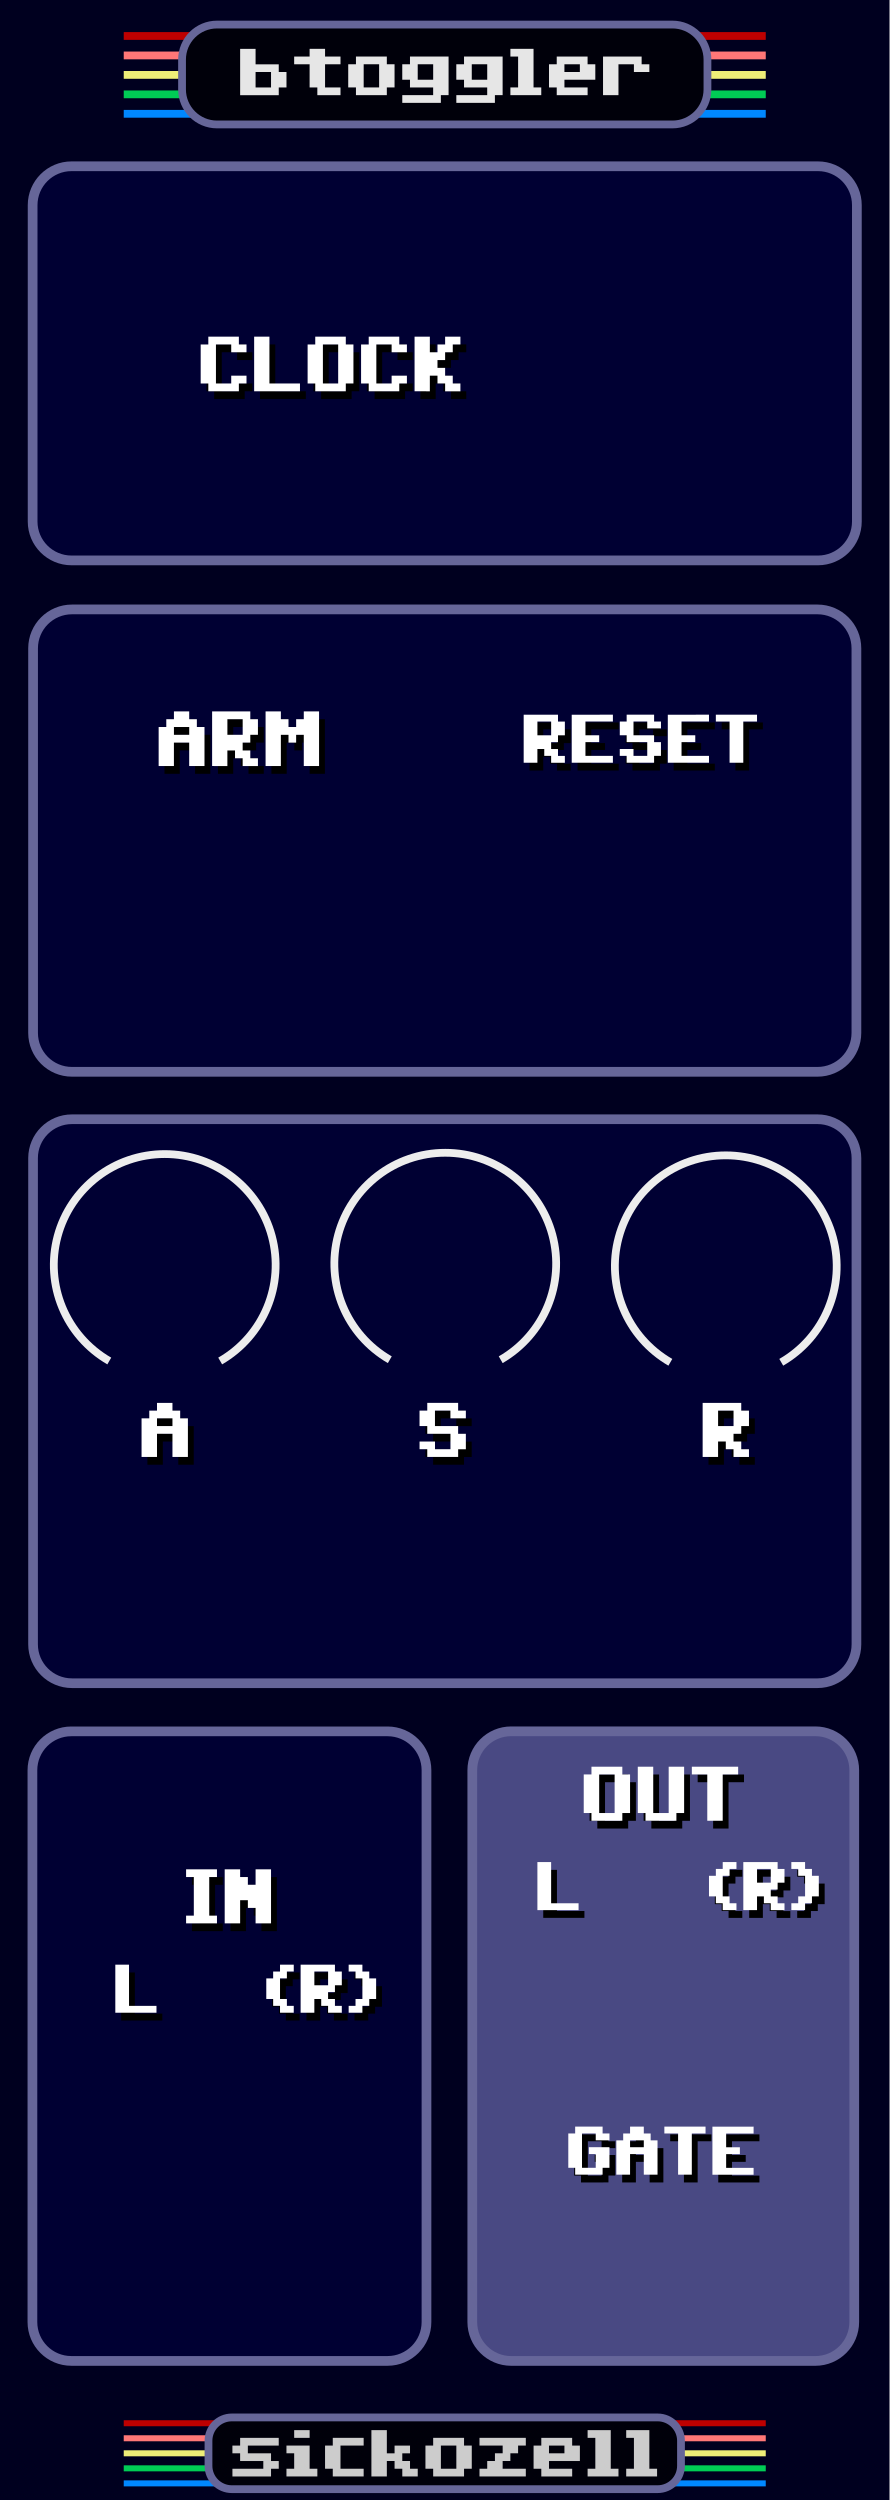
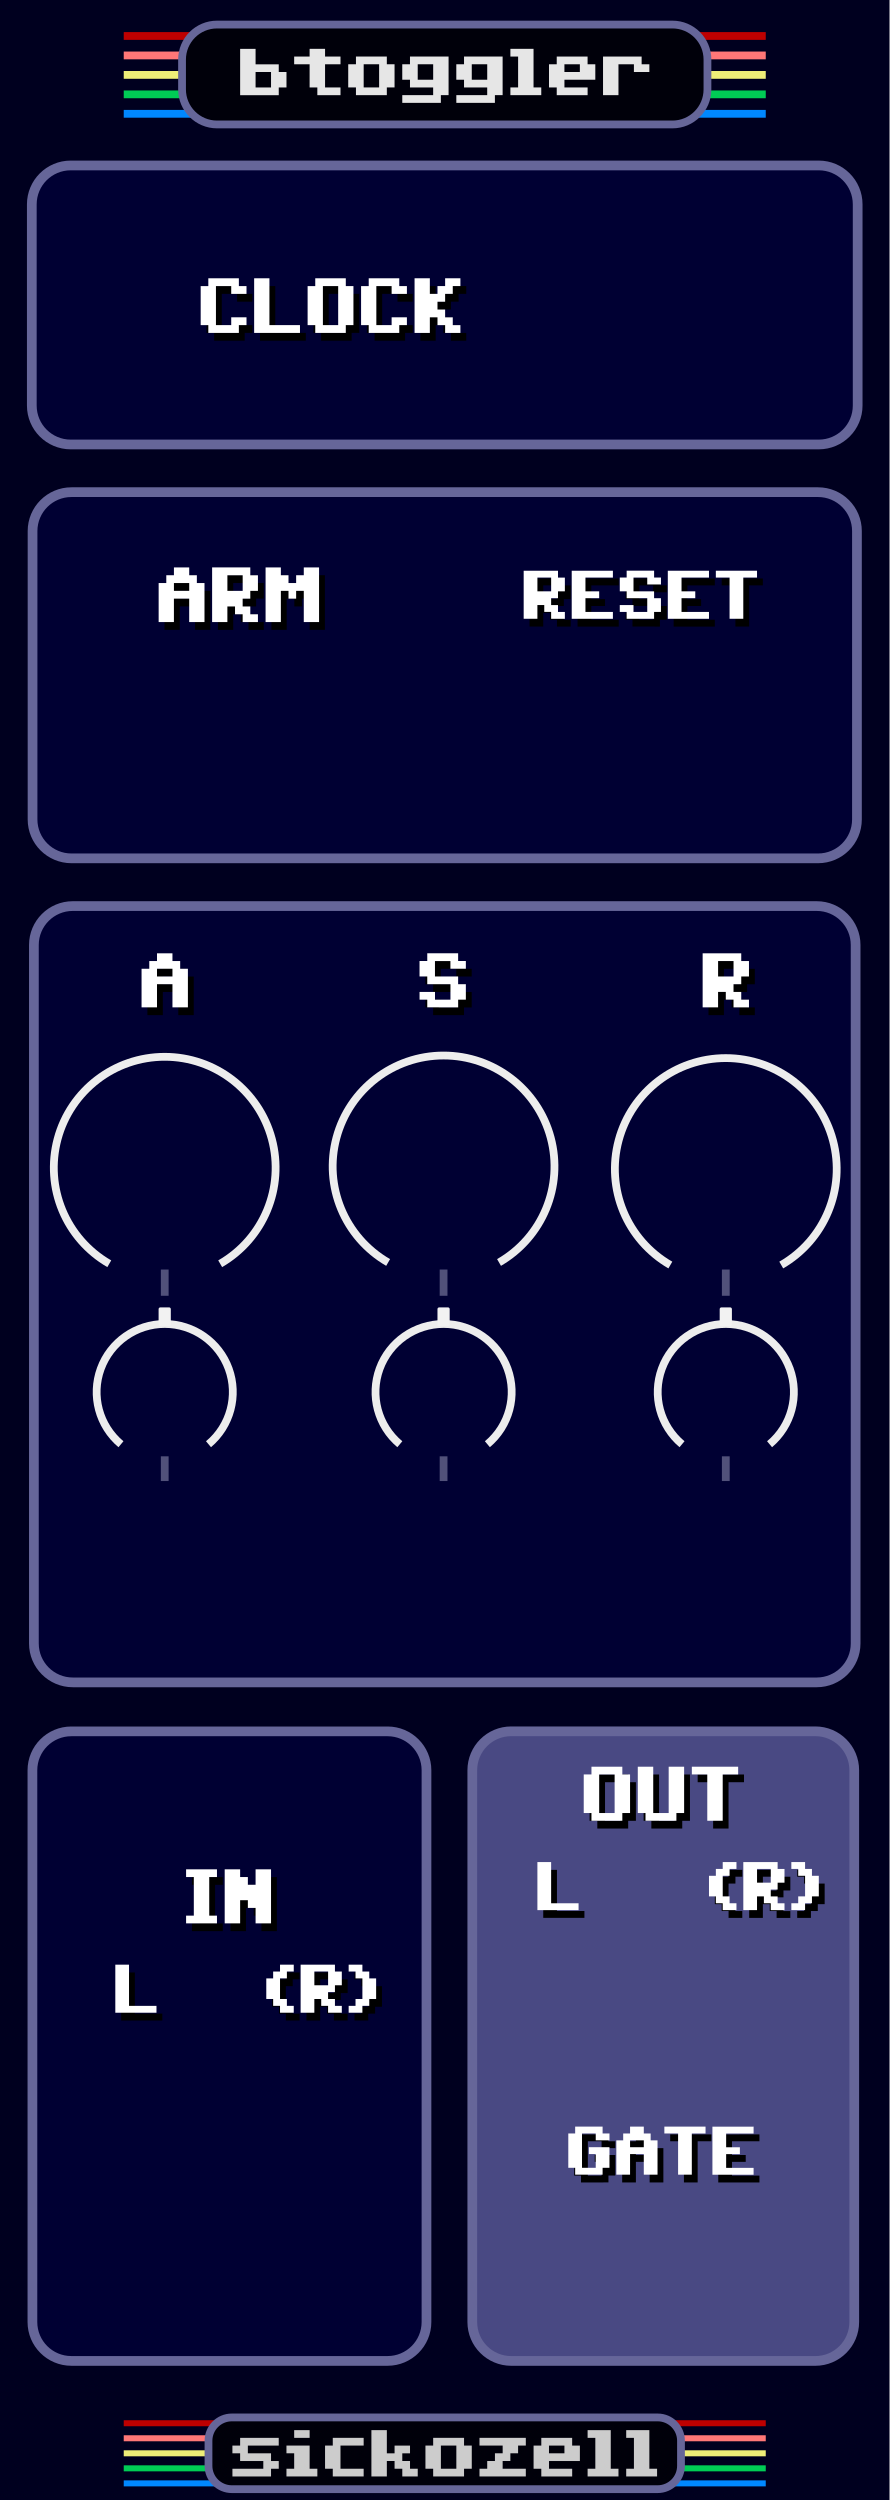
<svg xmlns="http://www.w3.org/2000/svg" width="45.72mm" height="128.5mm" viewBox="0 0 45.72 128.5" version="1.1" id="svg5">
  <defs id="defs2">
    <rect x="22.799" y="440.559" width="6.035" height="22.129" id="rect289" />
  </defs>
  <g id="layer3">
    <rect style="display:inline;fill:#00001f;stroke-width:0.281;image-rendering:auto;fill-opacity:1" id="sfondo" width="45.72" height="128.5" x="0" y="6.6613381e-16" ry="0" />
  </g>
  <g id="layer7" transform="matrix(0.55,0,0,1,4.699,0.5916668)" style="display:inline;fill:#000000">
    <rect style="display:inline;fill:#0088ff;fill-opacity:1;stroke-width:0.403" id="rect1316" width="60" height="0.4" x="3.02" y="5.058" />
    <rect style="display:inline;fill:#00cc55;fill-opacity:1;stroke-width:0.403" id="rect1313" width="60" height="0.4" x="3.02" y="4.058" />
    <rect style="display:inline;fill:#eeee77;fill-opacity:1;stroke-width:0.403" id="rect1310" width="60" height="0.4" x="3.02" y="3.058" />
    <rect style="display:inline;fill:#ff7777;fill-opacity:1;stroke-width:0.403" id="rect989" width="60" height="0.4" x="3.02" y="2.058" />
    <rect style="display:inline;fill:#bd0000;fill-opacity:1;stroke-width:0.403" id="rect1308" width="60" height="0.4" x="2.72" y="0.658" transform="translate(0.2995556,0.400001)" />
  </g>
  <g id="g7864" transform="matrix(0.55,0,0,0.7727858,4.699,123.5821)" style="display:inline;fill:#000000">
    <rect style="display:inline;fill:#0088ff;fill-opacity:1;stroke-width:0.403" id="rect7854" width="60" height="0.4" x="3.02" y="5.058" />
    <rect style="display:inline;fill:#00cc55;fill-opacity:1;stroke-width:0.403" id="rect7856" width="60" height="0.4" x="3.02" y="4.058" />
    <rect style="display:inline;fill:#eeee77;fill-opacity:1;stroke-width:0.403" id="rect7858" width="60" height="0.4" x="3.02" y="3.058" />
    <rect style="display:inline;fill:#ff7777;fill-opacity:1;stroke-width:0.403" id="rect7860" width="60" height="0.4" x="3.02" y="2.058" />
    <rect style="display:inline;fill:#bd0000;fill-opacity:1;stroke-width:0.403" id="rect7862" width="60" height="0.4" x="2.72" y="0.658" transform="translate(0.2995556,0.400001)" />
  </g>
  <g id="layer4" style="fill:#f9f9f9">
    <rect style="display:inline;fill:#494983;stroke:#666699;stroke-width:0.5;stroke-opacity:1;stroke-dasharray:none;fill-opacity:1" id="rect2634" width="19.632" height="32.363" x="24.276" y="88.989" ry="2" />
    <rect style="display:inline;fill:#000033;stroke:#666699;stroke-width:0.5;stroke-dasharray:none;fill-opacity:1;stroke-opacity:1" id="rect2037" width="20.255" height="32.359" x="1.666" y="88.992" ry="2" />
-     <rect style="display:inline;fill:#000033;stroke:#666699;stroke-width:0.497;stroke-dasharray:none;fill-opacity:1;stroke-opacity:1" id="rect12722" width="42.322" height="28.988" x="1.699" y="57.529" ry="2" />
-     <rect style="display:inline;fill:#000033;stroke:#666699;stroke-width:0.5;stroke-dasharray:none;fill-opacity:1;stroke-opacity:1" id="rect33317" width="42.319" height="23.767" x="1.7" y="31.324" ry="2" />
-     <path style="display:inline;fill:none;stroke:#ededed;stroke-width:0.4;stroke-dasharray:none;stroke-dashoffset:0;stroke-opacity:1" id="path896" d="m 34.456,70.022 a 5.7,5.7 0 0 1 -2.656,-6.412 5.7,5.7 0 0 1 5.506,-4.225 5.7,5.7 0 0 1 5.506,4.225 5.7,5.7 0 0 1 -2.656,6.412" />
-     <path style="display:inline;fill:none;stroke:#ededed;stroke-width:0.4;stroke-dasharray:none;stroke-dashoffset:0;stroke-opacity:1" id="path10363" d="m 20.036,69.89 a 5.7,5.7 0 0 1 -2.656,-6.412 5.7,5.7 0 0 1 5.506,-4.225 5.7,5.7 0 0 1 5.506,4.225 5.7,5.7 0 0 1 -2.656,6.412" />
-     <path style="display:inline;fill:none;stroke:#ededed;stroke-width:0.4;stroke-dasharray:none;stroke-dashoffset:0;stroke-opacity:1" id="path10365" d="m 5.617,69.956 a 5.7,5.7 0 0 1 -2.656,-6.412 5.7,5.7 0 0 1 5.506,-4.225 5.7,5.7 0 0 1 5.506,4.225 5.7,5.7 0 0 1 -2.656,6.412" />
-     <rect style="display:inline;fill:#000033;stroke:#666699;stroke-width:0.5;stroke-dasharray:none;fill-opacity:1;stroke-opacity:1" id="rect11308" width="42.366" height="20.259" x="1.677" y="8.546" ry="2" />
+     <rect style="display:inline;fill:#000033;fill-opacity:1;stroke:#666699;stroke-width:0.5;stroke-dasharray:none;stroke-opacity:1" id="rect12722" width="42.237" height="39.902" x="1.742" y="46.572" ry="2" />
+     <rect style="display:inline;fill:#000033;fill-opacity:1;stroke:#666699;stroke-width:0.5;stroke-dasharray:none;stroke-opacity:1" id="rect33317" width="42.374" height="18.822" x="1.673" y="25.297" ry="2" />
+     <path style="display:inline;fill:none;stroke:#ededed;stroke-width:0.4;stroke-dasharray:none;stroke-dashoffset:0;stroke-opacity:1" id="path896" d="m 34.456,65.023 a 5.7,5.7 0 0 1 -2.656,-6.412 5.7,5.7 0 0 1 5.506,-4.225 5.7,5.7 0 0 1 5.506,4.225 5.7,5.7 0 0 1 -2.656,6.412" />
+     <path style="display:inline;fill:none;stroke:#ededed;stroke-width:0.4;stroke-dasharray:none;stroke-dashoffset:0;stroke-opacity:1" id="path10363" d="m 19.95,64.891 a 5.7,5.7 0 0 1 -2.656,-6.412 5.7,5.7 0 0 1 5.506,-4.225 5.7,5.7 0 0 1 5.506,4.225 5.7,5.7 0 0 1 -2.656,6.412" />
+     <path style="display:inline;fill:none;stroke:#ededed;stroke-width:0.4;stroke-dasharray:none;stroke-dashoffset:0;stroke-opacity:1" id="path10365" d="M 5.617,64.957 A 5.7,5.7 0 0 1 2.961,58.545 5.7,5.7 0 0 1 8.467,54.32 5.7,5.7 0 0 1 13.972,58.545 5.7,5.7 0 0 1 11.317,64.957" />
+     <rect style="display:inline;fill:#000033;fill-opacity:1;stroke:#666699;stroke-width:0.5;stroke-dasharray:none;stroke-opacity:1" id="rect11308" width="42.449" height="14.342" x="1.635" y="8.504" ry="2" />
+     <path style="display:inline;fill:none;stroke:#ededed;stroke-width:0.4;stroke-dasharray:none;stroke-dashoffset:0;stroke-opacity:1" id="path11624" d="m 6.217,74.233 a 3.5,3.5 0 0 1 -1.039,-3.878 3.5,3.5 0 0 1 3.289,-2.303 3.5,3.5 0 0 1 3.289,2.303 3.5,3.5 0 0 1 -1.039,3.878" />
+     <rect style="display:inline;fill:#f2f2f2;stroke:none;stroke-width:0.375;stroke-dasharray:none" id="rect11626" width="0.628" height="0.958" x="8.152" y="67.2" ry="0.087" />
+     <path style="display:inline;fill:none;stroke:#ededed;stroke-width:0.4;stroke-dasharray:none;stroke-dashoffset:0;stroke-opacity:1" id="path10127" d="m 20.551,74.233 a 3.5,3.5 0 0 1 -1.039,-3.878 3.5,3.5 0 0 1 3.289,-2.303 3.5,3.5 0 0 1 3.289,2.303 3.5,3.5 0 0 1 -1.039,3.878" />
+     <rect style="display:inline;fill:#f2f2f2;stroke:none;stroke-width:0.375;stroke-dasharray:none" id="rect10129" width="0.628" height="0.958" x="22.486" y="67.2" ry="0.087" />
+     <path style="display:inline;fill:none;stroke:#ededed;stroke-width:0.4;stroke-dasharray:none;stroke-dashoffset:0;stroke-opacity:1" id="path10131" d="m 35.056,74.233 a 3.5,3.5 0 0 1 -1.039,-3.878 3.5,3.5 0 0 1 3.289,-2.303 3.5,3.5 0 0 1 3.289,2.303 3.5,3.5 0 0 1 -1.039,3.878" />
+     <rect style="display:inline;fill:#f2f2f2;stroke:none;stroke-width:0.375;stroke-dasharray:none" id="rect10133" width="0.628" height="0.958" x="36.992" y="67.2" ry="0.087" />
+     <path style="display:inline;fill:#000000;stroke:#a3a3c2;stroke-width:0.4;stroke-opacity:0.5" d="m 8.467,65.254 0,1.349" id="path29187" />
+     <path style="display:inline;fill:#000000;stroke:#a3a3c2;stroke-width:0.4;stroke-opacity:0.5" d="m 8.467,74.855 0,1.27" id="path13399" />
+     <path style="display:inline;fill:#000000;stroke:#a3a3c2;stroke-width:0.4;stroke-opacity:0.5" d="m 22.8,65.254 v 1.349" id="path15128" />
+     <path style="display:inline;fill:#000000;stroke:#a3a3c2;stroke-width:0.4;stroke-opacity:0.5" d="m 37.306,65.254 v 1.349" id="path15132" />
+     <path style="display:inline;fill:#000000;stroke:#a3a3c2;stroke-width:0.4;stroke-opacity:0.5" d="m 22.8,74.855 v 1.27" id="path15691" />
+     <path style="display:inline;fill:#000000;stroke:#a3a3c2;stroke-width:0.4;stroke-opacity:0.5" d="m 37.306,74.855 v 1.27" id="path15693" />
  </g>
  <g id="layer5" style="display:none">
    <text xml:space="preserve" style="font-style:normal;font-variant:normal;font-weight:normal;font-stretch:normal;font-size:2.822px;font-family:'C64 User';-inkscape-font-specification:'C64 User';text-align:center;text-anchor:middle;display:inline;fill:#000000;stroke:none;stroke-width:0.265;stroke-dasharray:0.265, 0.265;stroke-dashoffset:0;stroke-opacity:1" x="34.149" y="111.778" id="text2531">
      <tspan id="tspan2529" style="font-size:2.822px;text-align:center;text-anchor:middle;fill:#000000;stroke:none;stroke-width:0.265" x="34.149" y="111.778">GATE</tspan>
    </text>
    <text xml:space="preserve" style="font-style:normal;font-variant:normal;font-weight:normal;font-stretch:normal;font-size:2.822px;font-family:'C64 User';-inkscape-font-specification:'C64 User';text-align:center;text-anchor:middle;fill:#000000;stroke:none;stroke-width:0.265;stroke-dasharray:0.265, 0.265;stroke-dashoffset:0;stroke-opacity:1" x="39.441" y="98.18" id="text445">
      <tspan id="tspan443" style="font-size:2.822px;text-align:center;text-anchor:middle;fill:#000000;stroke:none;stroke-width:0.265" x="39.441" y="98.18">(R)</tspan>
    </text>
    <text xml:space="preserve" style="font-style:normal;font-variant:normal;font-weight:normal;font-stretch:normal;font-size:2.822px;font-family:'C64 User';-inkscape-font-specification:'C64 User';text-align:center;text-anchor:middle;display:inline;fill:#ffffff;stroke:none;stroke-width:0.265;stroke-dasharray:0.265, 0.265;stroke-dashoffset:0;stroke-opacity:1" x="28.857" y="98.18" id="text1320">
      <tspan id="tspan1318" style="font-size:2.822px;text-align:center;text-anchor:middle;fill:#000000;stroke:none;stroke-width:0.265" x="28.857" y="98.18">L</tspan>
    </text>
    <text xml:space="preserve" style="font-style:normal;font-variant:normal;font-weight:normal;font-stretch:normal;font-size:3.175px;font-family:'C64 User';-inkscape-font-specification:'C64 User';text-align:center;text-anchor:middle;display:inline;fill:#ffffff;stroke:none;stroke-width:0.265;stroke-dasharray:0.265, 0.265;stroke-dashoffset:0;stroke-opacity:1" x="34.171" y="93.587" id="text2513">
      <tspan id="tspan2511" style="font-size:3.175px;text-align:center;text-anchor:middle;fill:#000000;stroke:none;stroke-width:0.265" x="34.171" y="93.587">OUT</tspan>
    </text>
    <text xml:space="preserve" style="font-style:normal;font-variant:normal;font-weight:normal;font-stretch:normal;font-size:2.822px;font-family:'C64 User';-inkscape-font-specification:'C64 User';text-align:center;text-anchor:middle;fill:#ffffff;stroke:none;stroke-width:0.265;stroke-dasharray:0.265, 0.265;stroke-dashoffset:0;stroke-opacity:1" x="16.686" y="103.454" id="text11232">
      <tspan id="tspan11230" style="font-size:2.822px;text-align:center;text-anchor:middle;fill:#ffffff;stroke:none;stroke-width:0.265" x="16.686" y="103.454">(R)</tspan>
    </text>
    <text xml:space="preserve" style="font-style:normal;font-variant:normal;font-weight:normal;font-stretch:normal;font-size:2.822px;font-family:'C64 User';-inkscape-font-specification:'C64 User';text-align:center;text-anchor:middle;display:inline;fill:#ffffff;stroke:none;stroke-width:0.265;stroke-dasharray:0.265, 0.265;stroke-dashoffset:0;stroke-opacity:1" x="7.161" y="103.454" id="text11228">
      <tspan id="tspan11226" style="font-size:2.822px;text-align:center;text-anchor:middle;fill:#ffffff;stroke:none;stroke-width:0.265" x="7.161" y="103.454">L</tspan>
    </text>
    <text xml:space="preserve" style="font-style:normal;font-variant:normal;font-weight:normal;font-stretch:normal;font-size:3.175px;font-family:'C64 User';-inkscape-font-specification:'C64 User';text-align:center;text-anchor:middle;display:inline;fill:#ffffff;stroke:none;stroke-width:0.265;stroke-dasharray:0.265, 0.265;stroke-dashoffset:0;stroke-opacity:1" x="11.946" y="98.861" id="text11122">
      <tspan id="tspan11120" style="font-size:3.175px;text-align:center;text-anchor:middle;fill:#ffffff;stroke:none;stroke-width:0.265" x="11.946" y="98.861">IN</tspan>
    </text>
-     <text xml:space="preserve" style="font-style:normal;font-variant:normal;font-weight:normal;font-stretch:normal;font-size:3.175px;font-family:'C64 User';-inkscape-font-specification:'C64 User';text-align:center;text-anchor:middle;display:inline;fill:#ffffff;stroke:none;stroke-width:0.265;stroke-dasharray:0.265, 0.265;stroke-dashoffset:0;stroke-opacity:1" x="37.505" y="74.887" id="text12431">
-       <tspan id="tspan12429" style="font-size:3.175px;text-align:center;text-anchor:middle;stroke:none;stroke-width:0.265" x="37.505" y="74.887">R</tspan>
-     </text>
-     <text xml:space="preserve" style="font-style:normal;font-variant:normal;font-weight:normal;font-stretch:normal;font-size:3.175px;font-family:'C64 User';-inkscape-font-specification:'C64 User';text-align:center;text-anchor:middle;display:inline;fill:#ffffff;stroke:none;stroke-width:0.265;stroke-dasharray:0.265, 0.265;stroke-dashoffset:0;stroke-opacity:1" x="22.954" y="74.887" id="text12427">
-       <tspan id="tspan12425" style="font-size:3.175px;text-align:center;text-anchor:middle;stroke:none;stroke-width:0.265" x="22.954" y="74.887">S</tspan>
-     </text>
-     <text xml:space="preserve" style="font-style:normal;font-variant:normal;font-weight:normal;font-stretch:normal;font-size:3.175px;font-family:'C64 User';-inkscape-font-specification:'C64 User';text-align:center;text-anchor:middle;display:inline;fill:#ffffff;stroke:none;stroke-width:0.265;stroke-dasharray:0.265, 0.265;stroke-dashoffset:0;stroke-opacity:1" x="8.665" y="74.887" id="text12423">
-       <tspan id="tspan12421" style="font-size:3.175px;text-align:center;text-anchor:middle;stroke:none;stroke-width:0.265" x="8.665" y="74.887">A</tspan>
-     </text>
-     <text xml:space="preserve" style="font-style:normal;font-variant:normal;font-weight:normal;font-stretch:normal;font-size:2.822px;font-family:'C64 User';-inkscape-font-specification:'C64 User';text-align:center;text-anchor:middle;display:inline;fill:#ffffff;stroke:none;stroke-width:0.265;stroke-dasharray:0.265, 0.265;stroke-dashoffset:0;stroke-opacity:1" x="33.091" y="39.205" id="text2453">
-       <tspan id="tspan2451" style="font-size:2.822px;text-align:center;text-anchor:middle;stroke:none;stroke-width:0.265" x="33.091" y="39.205">RESET</tspan>
-     </text>
-     <text xml:space="preserve" style="font-style:normal;font-variant:normal;font-weight:normal;font-stretch:normal;font-size:3.175px;font-family:'C64 User';-inkscape-font-specification:'C64 User';text-align:center;text-anchor:middle;display:inline;fill:#ffffff;stroke:none;stroke-width:0.262;stroke-dasharray:0.262, 0.262;stroke-dashoffset:0;stroke-opacity:1" x="12.608" y="38.951" id="text778" transform="scale(0.9892565,1.01086)">
-       <tspan style="font-size:3.175px;text-align:center;text-anchor:middle;stroke:none;stroke-width:0.262" x="12.608" y="38.951" id="tspan11114">ARM</tspan>
-     </text>
-     <text xml:space="preserve" style="font-style:normal;font-variant:normal;font-weight:normal;font-stretch:normal;font-size:3.175px;font-family:'C64 User';-inkscape-font-specification:'C64 User';text-align:center;text-anchor:middle;display:inline;fill:#ffffff;stroke:none;stroke-width:0.262;stroke-dasharray:0.262, 0.262;stroke-dashoffset:0;stroke-opacity:1" x="17.373" y="19.896" id="text11118" transform="scale(0.9892565,1.01086)">
-       <tspan id="tspan11116" style="font-size:3.175px;text-align:center;text-anchor:middle;stroke:none;stroke-width:0.262" x="17.373" y="19.896">CLOCK</tspan>
+     <text xml:space="preserve" style="font-style:normal;font-variant:normal;font-weight:normal;font-stretch:normal;font-size:3.175px;font-family:'C64 User';-inkscape-font-specification:'C64 User';text-align:center;text-anchor:middle;display:inline;fill:#ffffff;stroke:none;stroke-width:0.265;stroke-dasharray:0.265, 0.265;stroke-dashoffset:0;stroke-opacity:1" x="37.505" y="51.778" id="text12431">
+       <tspan id="tspan12429" style="font-size:3.175px;text-align:center;text-anchor:middle;stroke:none;stroke-width:0.265" x="37.505" y="51.778">R</tspan>
+     </text>
+     <text xml:space="preserve" style="font-style:normal;font-variant:normal;font-weight:normal;font-stretch:normal;font-size:3.175px;font-family:'C64 User';-inkscape-font-specification:'C64 User';text-align:center;text-anchor:middle;display:inline;fill:#ffffff;stroke:none;stroke-width:0.265;stroke-dasharray:0.265, 0.265;stroke-dashoffset:0;stroke-opacity:1" x="22.954" y="51.778" id="text12427">
+       <tspan id="tspan12425" style="font-size:3.175px;text-align:center;text-anchor:middle;stroke:none;stroke-width:0.265" x="22.954" y="51.778">S</tspan>
+     </text>
+     <text xml:space="preserve" style="font-style:normal;font-variant:normal;font-weight:normal;font-stretch:normal;font-size:3.175px;font-family:'C64 User';-inkscape-font-specification:'C64 User';text-align:center;text-anchor:middle;display:inline;fill:#ffffff;stroke:none;stroke-width:0.265;stroke-dasharray:0.265, 0.265;stroke-dashoffset:0;stroke-opacity:1" x="8.665" y="51.778" id="text12423">
+       <tspan id="tspan12421" style="font-size:3.175px;text-align:center;text-anchor:middle;stroke:none;stroke-width:0.265" x="8.665" y="51.778">A</tspan>
+     </text>
+     <text xml:space="preserve" style="font-style:normal;font-variant:normal;font-weight:normal;font-stretch:normal;font-size:2.822px;font-family:'C64 User';-inkscape-font-specification:'C64 User';text-align:center;text-anchor:middle;display:inline;fill:#ffffff;stroke:none;stroke-width:0.265;stroke-dasharray:0.265, 0.265;stroke-dashoffset:0;stroke-opacity:1" x="33.091" y="31.805" id="text2453">
+       <tspan id="tspan2451" style="font-size:2.822px;text-align:center;text-anchor:middle;stroke:none;stroke-width:0.265" x="33.091" y="31.805">RESET</tspan>
+     </text>
+     <text xml:space="preserve" style="font-style:normal;font-variant:normal;font-weight:normal;font-stretch:normal;font-size:3.175px;font-family:'C64 User';-inkscape-font-specification:'C64 User';text-align:center;text-anchor:middle;display:inline;fill:#ffffff;stroke:none;stroke-width:0.262;stroke-dasharray:0.262, 0.262;stroke-dashoffset:0;stroke-opacity:1" x="12.608" y="31.631" id="text778" transform="scale(0.9892565,1.01086)">
+       <tspan style="font-size:3.175px;text-align:center;text-anchor:middle;stroke:none;stroke-width:0.262" x="12.608" y="31.631" id="tspan11114">ARM</tspan>
+     </text>
+     <text xml:space="preserve" style="font-style:normal;font-variant:normal;font-weight:normal;font-stretch:normal;font-size:3.175px;font-family:'C64 User';-inkscape-font-specification:'C64 User';text-align:center;text-anchor:middle;display:inline;fill:#ffffff;stroke:none;stroke-width:0.262;stroke-dasharray:0.262, 0.262;stroke-dashoffset:0;stroke-opacity:1" x="17.373" y="16.928" id="text11118" transform="scale(0.9892565,1.01086)">
+       <tspan id="tspan11116" style="font-size:3.175px;text-align:center;text-anchor:middle;stroke:none;stroke-width:0.262" x="17.373" y="16.928">CLOCK</tspan>
    </text>
  </g>
  <g id="g14311" style="display:inline;fill:#000000" transform="translate(0.300331,0.3998222)">
    <g aria-label="GATE" id="g14227" style="font-size:2.822px;font-family:'C64 User';-inkscape-font-specification:'C64 User';text-align:center;text-anchor:middle;display:inline;fill:#000000;stroke-width:0.265;stroke-dasharray:0.265, 0.265">
      <path d="m 29.563,111.778 v -0.353 h -0.353 v -1.764 h 0.353 v -0.353 h 1.411 v 0.353 h 0.353 v 0.353 h -0.706 v -0.353 h -0.706 v 1.764 h 0.706 v -0.706 h -0.353 v -0.353 h 1.058 v 1.058 H 30.974 v 0.353 z" style="fill:#000000;stroke-width:0.265" id="path14219" />
      <path d="m 31.679,111.778 v -1.764 h 0.353 v -0.353 H 32.385 v -0.353 h 0.706 v 0.353 h 0.353 v 0.353 h 0.353 v 1.764 h -0.706 v -1.058 H 32.385 v 1.058 z M 32.385,110.367 h 0.706 v -0.353 H 32.385 Z" style="fill:#000000;stroke-width:0.265" id="path14221" />
      <path d="m 34.854,111.778 v -2.117 h -0.706 v -0.353 h 2.117 v 0.353 h -0.706 v 2.117 z" style="fill:#000000;stroke-width:0.265" id="path14223" />
      <path d="m 38.735,109.309 v 0.353 h -1.411 v 0.706 h 0.706 v 0.353 h -0.706 v 0.706 h 1.411 v 0.353 h -2.117 v -2.469 z" style="fill:#000000;stroke-width:0.265" id="path14225" />
    </g>
    <g aria-label="(R)" id="g14235" style="font-size:2.822px;font-family:'C64 User';-inkscape-font-specification:'C64 User';text-align:center;text-anchor:middle;display:inline;fill:#000000;stroke-width:0.265;stroke-dasharray:0.265, 0.265">
      <path d="M 37.148,98.18 V 97.827 H 36.795 V 97.474 h -0.353 v -1.058 h 0.353 V 96.063 h 0.353 v -0.353 h 0.706 v 0.353 h -0.353 v 0.353 h -0.353 v 1.058 h 0.353 v 0.353 h 0.353 v 0.353 z" style="fill:#000000;stroke-width:0.265" id="path14229" />
      <path d="m 38.206,98.18 v -2.469 h 1.764 v 0.353 h 0.353 v 0.706 h -0.353 v 0.353 h -0.353 v 0.353 h 0.353 v 0.353 h 0.353 v 0.353 H 39.617 V 97.827 H 39.264 V 97.474 h -0.353 v 0.706 z m 0.706,-1.411 h 0.706 V 96.063 h -0.706 z" style="fill:#000000;stroke-width:0.265" id="path14231" />
      <path d="m 40.675,98.18 v -0.353 h 0.353 V 97.474 h 0.353 V 96.416 H 41.028 V 96.063 h -0.353 v -0.353 h 0.706 v 0.353 h 0.353 v 0.353 h 0.353 V 97.474 H 41.734 v 0.353 h -0.353 v 0.353 z" style="fill:#000000;stroke-width:0.265" id="path14233" />
    </g>
    <g aria-label="L" id="g14239" style="font-size:2.822px;font-family:'C64 User';-inkscape-font-specification:'C64 User';text-align:center;text-anchor:middle;display:inline;fill:#000000;stroke-width:0.265;stroke-dasharray:0.265, 0.265">
      <path d="m 28.328,95.71 v 2.117 h 1.411 v 0.353 h -2.117 v -2.469 z" style="fill:#000000;stroke-width:0.265" id="path14237" />
    </g>
    <g aria-label="OUT" id="g14247" style="font-size:3.175px;font-family:'C64 User';-inkscape-font-specification:'C64 User';text-align:center;text-anchor:middle;display:inline;fill:#000000;stroke-width:0.265;stroke-dasharray:0.265, 0.265">
      <path d="m 30.401,93.587 v -0.397 h -0.397 v -1.984 h 0.397 v -0.397 h 1.587 v 0.397 h 0.397 v 1.984 h -0.397 v 0.397 z m 0.397,-0.397 h 0.794 v -1.984 h -0.794 z" style="fill:#000000;stroke-width:0.265" id="path14241" />
      <path d="m 33.179,93.587 v -0.397 h -0.397 v -2.381 h 0.794 v 2.381 h 0.794 v -2.381 h 0.794 v 2.381 h -0.397 v 0.397 z" style="fill:#000000;stroke-width:0.265" id="path14243" />
      <path d="m 36.354,93.587 v -2.381 h -0.794 v -0.397 h 2.381 v 0.397 h -0.794 v 2.381 z" style="fill:#000000;stroke-width:0.265" id="path14245" />
    </g>
    <g aria-label="(R)" id="g14255" style="font-size:2.822px;font-family:'C64 User';-inkscape-font-specification:'C64 User';text-align:center;text-anchor:middle;display:inline;fill:#000000;stroke-width:0.265;stroke-dasharray:0.265, 0.265">
      <path d="m 14.393,103.454 v -0.353 h -0.353 v -0.353 h -0.353 v -1.058 h 0.353 v -0.353 h 0.353 v -0.353 h 0.706 v 0.353 h -0.353 v 0.353 h -0.353 v 1.058 h 0.353 v 0.353 h 0.353 v 0.353 z" style="fill:#000000;stroke-width:0.265" id="path14249" />
      <path d="m 15.452,103.454 v -2.469 h 1.764 v 0.353 h 0.353 v 0.706 h -0.353 v 0.353 h -0.353 v 0.353 h 0.353 v 0.353 h 0.353 v 0.353 h -0.706 v -0.353 h -0.353 v -0.353 h -0.353 v 0.706 z m 0.706,-1.411 h 0.706 v -0.706 h -0.706 z" style="fill:#000000;stroke-width:0.265" id="path14251" />
      <path d="m 17.921,103.454 v -0.353 h 0.353 v -0.353 h 0.353 v -1.058 h -0.353 v -0.353 h -0.353 v -0.353 h 0.706 v 0.353 h 0.353 v 0.353 h 0.353 v 1.058 h -0.353 v 0.353 h -0.353 v 0.353 z" style="fill:#000000;stroke-width:0.265" id="path14253" />
    </g>
    <g aria-label="L" id="g14259" style="font-size:2.822px;font-family:'C64 User';-inkscape-font-specification:'C64 User';text-align:center;text-anchor:middle;display:inline;fill:#000000;stroke-width:0.265;stroke-dasharray:0.265, 0.265">
      <path d="m 6.632,100.984 v 2.117 h 1.411 v 0.353 H 5.927 v -2.469 z" style="fill:#000000;stroke-width:0.265" id="path14257" />
    </g>
    <g aria-label="IN" id="g14265" style="font-size:3.175px;font-family:'C64 User';-inkscape-font-specification:'C64 User';text-align:center;text-anchor:middle;display:inline;fill:#000000;stroke-width:0.265;stroke-dasharray:0.265, 0.265">
      <path d="m 11.152,96.083 v 0.397 h -0.397 v 1.984 h 0.397 v 0.397 H 9.565 v -0.397 h 0.397 v -1.984 h -0.397 v -0.397 z" style="fill:#000000;stroke-width:0.265" id="path14261" />
      <path d="m 11.549,98.861 v -2.778 h 0.794 v 0.397 h 0.397 v 0.397 h 0.397 v -0.794 h 0.794 v 2.778 h -0.794 v -0.794 h -0.397 v -0.397 h -0.397 v 1.191 z" style="fill:#000000;stroke-width:0.265" id="path14263" />
    </g>
-     <g aria-label="R" id="g14269" style="font-size:3.175px;font-family:'C64 User';-inkscape-font-specification:'C64 User';text-align:center;text-anchor:middle;display:inline;fill:#000000;stroke-width:0.265;stroke-dasharray:0.265, 0.265">
+     <g aria-label="R" id="g14269" style="font-size:3.175px;font-family:'C64 User';-inkscape-font-specification:'C64 User';text-align:center;text-anchor:middle;display:inline;fill:#000000;stroke-width:0.265;stroke-dasharray:0.265, 0.265" transform="translate(0,-23.10867)">
      <path d="m 36.116,74.887 v -2.778 h 1.984 v 0.397 h 0.397 v 0.794 h -0.397 v 0.397 h -0.397 v 0.397 h 0.397 v 0.397 h 0.397 v 0.397 h -0.794 V 74.49 H 37.306 V 74.093 h -0.397 v 0.794 z m 0.794,-1.587 h 0.794 v -0.794 h -0.794 z" style="fill:#000000;stroke-width:0.265" id="path14267" />
    </g>
-     <g aria-label="S" id="g14273" style="font-size:3.175px;font-family:'C64 User';-inkscape-font-specification:'C64 User';text-align:center;text-anchor:middle;display:inline;fill:#000000;stroke-width:0.265;stroke-dasharray:0.265, 0.265">
+     <g aria-label="S" id="g14273" style="font-size:3.175px;font-family:'C64 User';-inkscape-font-specification:'C64 User';text-align:center;text-anchor:middle;display:inline;fill:#000000;stroke-width:0.265;stroke-dasharray:0.265, 0.265" transform="translate(0,-23.10867)">
      <path d="M 21.961,74.887 V 74.49 H 21.565 V 74.093 h 0.794 v 0.397 h 0.794 v -0.794 H 21.961 V 73.299 h -0.397 v -0.794 h 0.397 v -0.397 h 1.587 v 0.397 h 0.397 v 0.397 h -0.794 V 72.506 h -0.794 v 0.794 h 1.191 v 0.397 h 0.397 v 0.794 H 23.549 v 0.397 z" style="fill:#000000;stroke-width:0.265" id="path14271" />
    </g>
-     <g aria-label="A" id="g14277" style="font-size:3.175px;font-family:'C64 User';-inkscape-font-specification:'C64 User';text-align:center;text-anchor:middle;display:inline;fill:#000000;stroke-width:0.265;stroke-dasharray:0.265, 0.265">
+     <g aria-label="A" id="g14277" style="font-size:3.175px;font-family:'C64 User';-inkscape-font-specification:'C64 User';text-align:center;text-anchor:middle;display:inline;fill:#000000;stroke-width:0.265;stroke-dasharray:0.265, 0.265" transform="translate(0,-23.10867)">
      <path d="m 7.276,74.887 v -1.984 h 0.397 V 72.506 h 0.397 v -0.397 h 0.794 v 0.397 h 0.397 v 0.397 h 0.397 v 1.984 h -0.794 V 73.696 H 8.07 v 1.191 z m 0.794,-1.587 H 8.864 V 72.902 H 8.07 Z" style="fill:#000000;stroke-width:0.265" id="path14275" />
    </g>
-     <g aria-label="RESET" id="g14289" style="font-size:2.822px;font-family:'C64 User';-inkscape-font-specification:'C64 User';text-align:center;text-anchor:middle;display:inline;fill:#000000;stroke-width:0.265;stroke-dasharray:0.265, 0.265">
+     <g aria-label="RESET" id="g14289" style="font-size:2.822px;font-family:'C64 User';-inkscape-font-specification:'C64 User';text-align:center;text-anchor:middle;display:inline;fill:#000000;stroke-width:0.265;stroke-dasharray:0.265, 0.265" transform="translate(0,-7.400016)">
      <path d="m 26.917,39.205 v -2.469 h 1.764 v 0.353 h 0.353 v 0.706 h -0.353 v 0.353 h -0.353 v 0.353 h 0.353 v 0.353 h 0.353 v 0.353 H 28.328 V 38.852 h -0.353 v -0.353 h -0.353 v 0.706 z m 0.706,-1.411 h 0.706 v -0.706 h -0.706 z" style="fill:#000000;stroke-width:0.265" id="path14279" />
      <path d="m 31.503,36.735 v 0.353 h -1.411 v 0.706 h 0.706 v 0.353 h -0.706 v 0.706 h 1.411 v 0.353 h -2.117 v -2.469 z" style="fill:#000000;stroke-width:0.265" id="path14281" />
      <path d="M 32.209,39.205 V 38.852 h -0.353 v -0.353 h 0.706 v 0.353 h 0.706 v -0.706 h -1.058 v -0.353 h -0.353 v -0.706 h 0.353 v -0.353 h 1.411 v 0.353 h 0.353 V 37.441 h -0.706 v -0.353 h -0.706 v 0.706 h 1.058 v 0.353 h 0.353 v 0.706 h -0.353 v 0.353 z" style="fill:#000000;stroke-width:0.265" id="path14283" />
      <path d="m 36.442,36.735 v 0.353 h -1.411 v 0.706 h 0.706 v 0.353 h -0.706 v 0.706 h 1.411 v 0.353 h -2.117 v -2.469 z" style="fill:#000000;stroke-width:0.265" id="path14285" />
      <path d="m 37.5,39.205 v -2.117 h -0.706 v -0.353 h 2.117 v 0.353 h -0.706 v 2.117 z" style="fill:#000000;stroke-width:0.265" id="path14287" />
    </g>
-     <g aria-label="ARM" transform="scale(0.9892565,1.01086)" id="g14297" style="font-size:3.175px;font-family:'C64 User';-inkscape-font-specification:'C64 User';text-align:center;text-anchor:middle;display:inline;fill:#000000;stroke-width:0.262;stroke-dasharray:0.262, 0.262">
+     <g aria-label="ARM" transform="matrix(0.9892565,0,0,1.01086,0,-7.400016)" id="g14297" style="font-size:3.175px;font-family:'C64 User';-inkscape-font-specification:'C64 User';text-align:center;text-anchor:middle;display:inline;fill:#000000;stroke-width:0.262;stroke-dasharray:0.262, 0.262">
      <path d="m 8.243,38.951 v -1.984 h 0.397 v -0.397 h 0.397 v -0.397 h 0.794 v 0.397 h 0.397 v 0.397 h 0.397 v 1.984 H 9.83 v -1.191 h -0.794 v 1.191 z m 0.794,-1.587 h 0.794 v -0.397 h -0.794 z" style="fill:#000000;stroke-width:0.262" id="path14291" />
      <path d="m 11.021,38.951 v -2.778 h 1.984 v 0.397 h 0.397 v 0.794 h -0.397 v 0.397 h -0.397 v 0.397 h 0.397 v 0.397 h 0.397 v 0.397 h -0.794 v -0.397 h -0.397 v -0.397 h -0.397 v 0.794 z m 0.794,-1.587 h 0.794 v -0.794 h -0.794 z" style="fill:#000000;stroke-width:0.262" id="path14293" />
      <path d="m 13.799,38.951 v -2.778 h 0.794 v 0.397 h 0.397 v 0.397 h 0.397 v -0.397 h 0.397 v -0.397 h 0.794 v 2.778 h -0.794 v -1.587 h -0.397 v 0.397 h -0.397 v -0.397 h -0.397 v 1.587 z" style="fill:#000000;stroke-width:0.262" id="path14295" />
    </g>
-     <g aria-label="CLOCK" transform="scale(0.9892565,1.01086)" id="g14309" style="font-size:3.175px;font-family:'C64 User';-inkscape-font-specification:'C64 User';text-align:center;text-anchor:middle;display:inline;fill:#000000;stroke-width:0.262;stroke-dasharray:0.262, 0.262">
+     <g aria-label="CLOCK" transform="matrix(0.9892565,0,0,1.01086,0,-3.000178)" id="g14309" style="font-size:3.175px;font-family:'C64 User';-inkscape-font-specification:'C64 User';text-align:center;text-anchor:middle;display:inline;fill:#000000;stroke-width:0.262;stroke-dasharray:0.262, 0.262">
      <path d="M 10.824,19.896 V 19.5 h -0.397 v -1.984 h 0.397 V 17.118 h 1.587 v 0.397 h 0.397 v 0.397 h -0.794 v -0.397 h -0.794 v 1.984 h 0.794 v -0.397 h 0.794 v 0.397 h -0.397 v 0.397 z" style="fill:#000000;stroke-width:0.262" id="path14299" />
      <path d="m 13.999,17.118 v 2.381 h 1.587 v 0.397 h -2.381 V 17.118 Z" style="fill:#000000;stroke-width:0.262" id="path14301" />
      <path d="M 16.38,19.896 V 19.5 h -0.397 v -1.984 h 0.397 V 17.118 h 1.587 v 0.397 h 0.397 v 1.984 h -0.397 v 0.397 z m 0.397,-0.397 h 0.794 v -1.984 h -0.794 z" style="fill:#000000;stroke-width:0.262" id="path14303" />
      <path d="M 19.158,19.896 V 19.5 h -0.397 v -1.984 h 0.397 V 17.118 h 1.587 v 0.397 h 0.397 v 0.397 h -0.794 v -0.397 h -0.794 v 1.984 h 0.794 v -0.397 h 0.794 v 0.397 h -0.397 v 0.397 z" style="fill:#000000;stroke-width:0.262" id="path14305" />
      <path d="M 21.54,19.896 V 17.118 h 0.794 v 0.794 h 0.397 v -0.397 h 0.397 V 17.118 h 0.794 v 0.397 h -0.397 v 0.397 h -0.397 v 0.397 h -0.397 v 0.397 h 0.397 v 0.397 h 0.397 v 0.397 h 0.397 v 0.397 h -0.794 V 19.5 h -0.397 v -0.397 h -0.397 v 0.794 z" style="fill:#000000;stroke-width:0.262" id="path14307" />
    </g>
  </g>
  <g id="g2106" style="display:inline">
    <g aria-label="GATE" id="text1981" style="font-size:2.822px;font-family:'C64 User';-inkscape-font-specification:'C64 User';text-align:center;text-anchor:middle;display:inline;stroke-width:0.265;stroke-dasharray:0.265, 0.265;fill:#ffffff">
      <path d="m 29.563,111.778 v -0.353 h -0.353 v -1.764 h 0.353 v -0.353 h 1.411 v 0.353 h 0.353 v 0.353 h -0.706 v -0.353 h -0.706 v 1.764 h 0.706 v -0.706 h -0.353 v -0.353 h 1.058 v 1.058 H 30.974 v 0.353 z" style="stroke-width:0.265;fill:#ffffff" id="path2127" />
      <path d="m 31.679,111.778 v -1.764 h 0.353 v -0.353 H 32.385 v -0.353 h 0.706 v 0.353 h 0.353 v 0.353 h 0.353 v 1.764 h -0.706 v -1.058 H 32.385 v 1.058 z M 32.385,110.367 h 0.706 v -0.353 H 32.385 Z" style="stroke-width:0.265;fill:#ffffff" id="path2129" />
      <path d="m 34.854,111.778 v -2.117 h -0.706 v -0.353 h 2.117 v 0.353 h -0.706 v 2.117 z" style="stroke-width:0.265;fill:#ffffff" id="path2131" />
      <path d="m 38.735,109.309 v 0.353 h -1.411 v 0.706 h 0.706 v 0.353 h -0.706 v 0.706 h 1.411 v 0.353 h -2.117 v -2.469 z" style="stroke-width:0.265;fill:#ffffff" id="path2133" />
    </g>
    <g aria-label="(R)" id="text1985" style="font-size:2.822px;font-family:'C64 User';-inkscape-font-specification:'C64 User';text-align:center;text-anchor:middle;display:inline;stroke-width:0.265;stroke-dasharray:0.265, 0.265;fill:#ffffff">
      <path d="M 37.148,98.18 V 97.827 H 36.795 V 97.474 h -0.353 v -1.058 h 0.353 V 96.063 h 0.353 v -0.353 h 0.706 v 0.353 h -0.353 v 0.353 h -0.353 v 1.058 h 0.353 v 0.353 h 0.353 v 0.353 z" style="stroke-width:0.265;fill:#ffffff" id="path2120" />
      <path d="m 38.206,98.18 v -2.469 h 1.764 v 0.353 h 0.353 v 0.706 h -0.353 v 0.353 h -0.353 v 0.353 h 0.353 v 0.353 h 0.353 v 0.353 H 39.617 V 97.827 H 39.264 V 97.474 h -0.353 v 0.706 z m 0.706,-1.411 h 0.706 V 96.063 h -0.706 z" style="stroke-width:0.265;fill:#ffffff" id="path2122" />
      <path d="m 40.675,98.18 v -0.353 h 0.353 V 97.474 h 0.353 V 96.416 H 41.028 V 96.063 h -0.353 v -0.353 h 0.706 v 0.353 h 0.353 v 0.353 h 0.353 V 97.474 H 41.734 v 0.353 h -0.353 v 0.353 z" style="stroke-width:0.265;fill:#ffffff" id="path2124" />
    </g>
    <g aria-label="L" id="text1989" style="font-size:2.822px;font-family:'C64 User';-inkscape-font-specification:'C64 User';text-align:center;text-anchor:middle;display:inline;fill:#ffffff;stroke-width:0.265;stroke-dasharray:0.265, 0.265">
      <path d="m 28.328,95.71 v 2.117 h 1.411 v 0.353 h -2.117 v -2.469 z" style="fill:#ffffff;stroke-width:0.265" id="path2117" />
    </g>
    <g aria-label="OUT" id="text1993" style="font-size:3.175px;font-family:'C64 User';-inkscape-font-specification:'C64 User';text-align:center;text-anchor:middle;display:inline;fill:#ffffff;stroke-width:0.265;stroke-dasharray:0.265, 0.265">
      <path d="m 30.401,93.587 v -0.397 h -0.397 v -1.984 h 0.397 v -0.397 h 1.587 v 0.397 h 0.397 v 1.984 h -0.397 v 0.397 z m 0.397,-0.397 h 0.794 v -1.984 h -0.794 z" style="fill:#ffffff;stroke-width:0.265" id="path2110" />
      <path d="m 33.179,93.587 v -0.397 h -0.397 v -2.381 h 0.794 v 2.381 h 0.794 v -2.381 h 0.794 v 2.381 h -0.397 v 0.397 z" style="fill:#ffffff;stroke-width:0.265" id="path2112" />
      <path d="m 36.354,93.587 v -2.381 h -0.794 v -0.397 h 2.381 v 0.397 h -0.794 v 2.381 z" style="fill:#ffffff;stroke-width:0.265" id="path2114" />
    </g>
    <g aria-label="(R)" id="text1997" style="font-size:2.822px;font-family:'C64 User';-inkscape-font-specification:'C64 User';text-align:center;text-anchor:middle;display:inline;fill:#ffffff;stroke-width:0.265;stroke-dasharray:0.265, 0.265">
      <path d="m 14.393,103.454 v -0.353 h -0.353 v -0.353 h -0.353 v -1.058 h 0.353 v -0.353 h 0.353 v -0.353 h 0.706 v 0.353 h -0.353 v 0.353 h -0.353 v 1.058 h 0.353 v 0.353 h 0.353 v 0.353 z" style="stroke-width:0.265" id="path2103" />
      <path d="m 15.452,103.454 v -2.469 h 1.764 v 0.353 h 0.353 v 0.706 h -0.353 v 0.353 h -0.353 v 0.353 h 0.353 v 0.353 h 0.353 v 0.353 h -0.706 v -0.353 h -0.353 v -0.353 h -0.353 v 0.706 z m 0.706,-1.411 h 0.706 v -0.706 h -0.706 z" style="stroke-width:0.265" id="path2105" />
      <path d="m 17.921,103.454 v -0.353 h 0.353 v -0.353 h 0.353 v -1.058 h -0.353 v -0.353 h -0.353 v -0.353 h 0.706 v 0.353 h 0.353 v 0.353 h 0.353 v 1.058 h -0.353 v 0.353 h -0.353 v 0.353 z" style="stroke-width:0.265" id="path2107" />
    </g>
    <g aria-label="L" id="text2001" style="font-size:2.822px;font-family:'C64 User';-inkscape-font-specification:'C64 User';text-align:center;text-anchor:middle;display:inline;fill:#ffffff;stroke-width:0.265;stroke-dasharray:0.265, 0.265">
      <path d="m 6.632,100.984 v 2.117 h 1.411 v 0.353 H 5.927 v -2.469 z" style="stroke-width:0.265" id="path2100" />
    </g>
    <g aria-label="IN" id="text2005" style="font-size:3.175px;font-family:'C64 User';-inkscape-font-specification:'C64 User';text-align:center;text-anchor:middle;display:inline;fill:#ffffff;stroke-width:0.265;stroke-dasharray:0.265, 0.265">
      <path d="m 11.152,96.083 v 0.397 h -0.397 v 1.984 h 0.397 v 0.397 H 9.565 v -0.397 h 0.397 v -1.984 h -0.397 v -0.397 z" style="stroke-width:0.265" id="path2095" />
      <path d="m 11.549,98.861 v -2.778 h 0.794 v 0.397 h 0.397 v 0.397 h 0.397 v -0.794 h 0.794 v 2.778 h -0.794 v -0.794 h -0.397 v -0.397 h -0.397 v 1.191 z" style="stroke-width:0.265" id="path2097" />
    </g>
-     <g aria-label="R" id="text2009" style="font-size:3.175px;font-family:'C64 User';-inkscape-font-specification:'C64 User';text-align:center;text-anchor:middle;display:inline;fill:#ffffff;stroke-width:0.265;stroke-dasharray:0.265, 0.265">
+     <g aria-label="R" id="text2009" style="font-size:3.175px;font-family:'C64 User';-inkscape-font-specification:'C64 User';text-align:center;text-anchor:middle;display:inline;fill:#ffffff;stroke-width:0.265;stroke-dasharray:0.265, 0.265" transform="translate(0,-23.10867)">
      <path d="m 36.116,74.887 v -2.778 h 1.984 v 0.397 h 0.397 v 0.794 h -0.397 v 0.397 h -0.397 v 0.397 h 0.397 v 0.397 h 0.397 v 0.397 h -0.794 V 74.49 H 37.306 V 74.093 h -0.397 v 0.794 z m 0.794,-1.587 h 0.794 v -0.794 h -0.794 z" style="stroke-width:0.265" id="path2092" />
    </g>
-     <g aria-label="S" id="text2013" style="font-size:3.175px;font-family:'C64 User';-inkscape-font-specification:'C64 User';text-align:center;text-anchor:middle;display:inline;fill:#ffffff;stroke-width:0.265;stroke-dasharray:0.265, 0.265">
+     <g aria-label="S" id="text2013" style="font-size:3.175px;font-family:'C64 User';-inkscape-font-specification:'C64 User';text-align:center;text-anchor:middle;display:inline;fill:#ffffff;stroke-width:0.265;stroke-dasharray:0.265, 0.265" transform="translate(0,-23.10867)">
      <path d="M 21.961,74.887 V 74.49 H 21.565 V 74.093 h 0.794 v 0.397 h 0.794 v -0.794 H 21.961 V 73.299 h -0.397 v -0.794 h 0.397 v -0.397 h 1.587 v 0.397 h 0.397 v 0.397 h -0.794 V 72.506 h -0.794 v 0.794 h 1.191 v 0.397 h 0.397 v 0.794 H 23.549 v 0.397 z" style="stroke-width:0.265" id="path2089" />
    </g>
-     <g aria-label="A" id="text2017" style="font-size:3.175px;font-family:'C64 User';-inkscape-font-specification:'C64 User';text-align:center;text-anchor:middle;display:inline;fill:#ffffff;stroke-width:0.265;stroke-dasharray:0.265, 0.265">
+     <g aria-label="A" id="text2017" style="font-size:3.175px;font-family:'C64 User';-inkscape-font-specification:'C64 User';text-align:center;text-anchor:middle;display:inline;fill:#ffffff;stroke-width:0.265;stroke-dasharray:0.265, 0.265" transform="translate(0,-23.10867)">
      <path d="m 7.276,74.887 v -1.984 h 0.397 V 72.506 h 0.397 v -0.397 h 0.794 v 0.397 h 0.397 v 0.397 h 0.397 v 1.984 h -0.794 V 73.696 H 8.07 v 1.191 z m 0.794,-1.587 H 8.864 V 72.902 H 8.07 Z" style="stroke-width:0.265" id="path2086" />
    </g>
-     <g aria-label="RESET" id="text2021" style="font-size:2.822px;font-family:'C64 User';-inkscape-font-specification:'C64 User';text-align:center;text-anchor:middle;display:inline;fill:#ffffff;stroke-width:0.265;stroke-dasharray:0.265, 0.265">
+     <g aria-label="RESET" id="text2021" style="font-size:2.822px;font-family:'C64 User';-inkscape-font-specification:'C64 User';text-align:center;text-anchor:middle;display:inline;fill:#ffffff;stroke-width:0.265;stroke-dasharray:0.265, 0.265" transform="translate(0,-7.400016)">
      <path d="m 26.917,39.205 v -2.469 h 1.764 v 0.353 h 0.353 v 0.706 h -0.353 v 0.353 h -0.353 v 0.353 h 0.353 v 0.353 h 0.353 v 0.353 H 28.328 V 38.852 h -0.353 v -0.353 h -0.353 v 0.706 z m 0.706,-1.411 h 0.706 v -0.706 h -0.706 z" style="stroke-width:0.265" id="path2075" />
      <path d="m 31.503,36.735 v 0.353 h -1.411 v 0.706 h 0.706 v 0.353 h -0.706 v 0.706 h 1.411 v 0.353 h -2.117 v -2.469 z" style="stroke-width:0.265" id="path2077" />
      <path d="M 32.209,39.205 V 38.852 h -0.353 v -0.353 h 0.706 v 0.353 h 0.706 v -0.706 h -1.058 v -0.353 h -0.353 v -0.706 h 0.353 v -0.353 h 1.411 v 0.353 h 0.353 V 37.441 h -0.706 v -0.353 h -0.706 v 0.706 h 1.058 v 0.353 h 0.353 v 0.706 h -0.353 v 0.353 z" style="stroke-width:0.265" id="path2079" />
      <path d="m 36.442,36.735 v 0.353 h -1.411 v 0.706 h 0.706 v 0.353 h -0.706 v 0.706 h 1.411 v 0.353 h -2.117 v -2.469 z" style="stroke-width:0.265" id="path2081" />
      <path d="m 37.5,39.205 v -2.117 h -0.706 v -0.353 h 2.117 v 0.353 h -0.706 v 2.117 z" style="stroke-width:0.265" id="path2083" />
    </g>
-     <g aria-label="ARM" transform="scale(0.9892565,1.01086)" id="text2025" style="font-size:3.175px;font-family:'C64 User';-inkscape-font-specification:'C64 User';text-align:center;text-anchor:middle;display:inline;fill:#ffffff;stroke-width:0.262;stroke-dasharray:0.262, 0.262">
+     <g aria-label="ARM" transform="matrix(0.9892565,0,0,1.01086,0,-7.400016)" id="text2025" style="font-size:3.175px;font-family:'C64 User';-inkscape-font-specification:'C64 User';text-align:center;text-anchor:middle;display:inline;fill:#ffffff;stroke-width:0.262;stroke-dasharray:0.262, 0.262">
      <path d="m 8.243,38.951 v -1.984 h 0.397 v -0.397 h 0.397 v -0.397 h 0.794 v 0.397 h 0.397 v 0.397 h 0.397 v 1.984 H 9.83 v -1.191 h -0.794 v 1.191 z m 0.794,-1.587 h 0.794 v -0.397 h -0.794 z" style="stroke-width:0.262" id="path2068" />
      <path d="m 11.021,38.951 v -2.778 h 1.984 v 0.397 h 0.397 v 0.794 h -0.397 v 0.397 h -0.397 v 0.397 h 0.397 v 0.397 h 0.397 v 0.397 h -0.794 v -0.397 h -0.397 v -0.397 h -0.397 v 0.794 z m 0.794,-1.587 h 0.794 v -0.794 h -0.794 z" style="stroke-width:0.262" id="path2070" />
      <path d="m 13.799,38.951 v -2.778 h 0.794 v 0.397 h 0.397 v 0.397 h 0.397 v -0.397 h 0.397 v -0.397 h 0.794 v 2.778 h -0.794 v -1.587 h -0.397 v 0.397 h -0.397 v -0.397 h -0.397 v 1.587 z" style="stroke-width:0.262" id="path2072" />
    </g>
-     <g aria-label="CLOCK" transform="scale(0.9892565,1.01086)" id="text2029" style="font-size:3.175px;font-family:'C64 User';-inkscape-font-specification:'C64 User';text-align:center;text-anchor:middle;display:inline;fill:#ffffff;stroke-width:0.262;stroke-dasharray:0.262, 0.262">
+     <g aria-label="CLOCK" transform="matrix(0.9892565,0,0,1.01086,0,-3.000178)" id="text2029" style="font-size:3.175px;font-family:'C64 User';-inkscape-font-specification:'C64 User';text-align:center;text-anchor:middle;display:inline;fill:#ffffff;stroke-width:0.262;stroke-dasharray:0.262, 0.262">
      <path d="M 10.824,19.896 V 19.5 h -0.397 v -1.984 h 0.397 V 17.118 h 1.587 v 0.397 h 0.397 v 0.397 h -0.794 v -0.397 h -0.794 v 1.984 h 0.794 v -0.397 h 0.794 v 0.397 h -0.397 v 0.397 z" style="stroke-width:0.262" id="path2057" />
      <path d="m 13.999,17.118 v 2.381 h 1.587 v 0.397 h -2.381 V 17.118 Z" style="stroke-width:0.262" id="path2059" />
      <path d="M 16.38,19.896 V 19.5 h -0.397 v -1.984 h 0.397 V 17.118 h 1.587 v 0.397 h 0.397 v 1.984 h -0.397 v 0.397 z m 0.397,-0.397 h 0.794 v -1.984 h -0.794 z" style="stroke-width:0.262" id="path2061" />
      <path d="M 19.158,19.896 V 19.5 h -0.397 v -1.984 h 0.397 V 17.118 h 1.587 v 0.397 h 0.397 v 0.397 h -0.794 v -0.397 h -0.794 v 1.984 h 0.794 v -0.397 h 0.794 v 0.397 h -0.397 v 0.397 z" style="stroke-width:0.262" id="path2063" />
      <path d="M 21.54,19.896 V 17.118 h 0.794 v 0.794 h 0.397 v -0.397 h 0.397 V 17.118 h 0.794 v 0.397 h -0.397 v 0.397 h -0.397 v 0.397 h -0.397 v 0.397 h 0.397 v 0.397 h 0.397 v 0.397 h 0.397 v 0.397 h -0.794 V 19.5 h -0.397 v -0.397 h -0.397 v 0.794 z" style="stroke-width:0.262" id="path2065" />
    </g>
  </g>
  <g id="layer1" style="display:inline">
    <text xml:space="preserve" style="font-style:normal;font-variant:normal;font-weight:normal;font-stretch:normal;font-size:3.175px;font-family:'C64 User';-inkscape-font-specification:'C64 User';display:none;fill:#ffffff;stroke-width:0.265" x="12.343" y="4.891" id="text1341">
      <tspan id="tspan1339" style="font-size:3.175px;fill:#ffffff;stroke-width:0.265" x="12.343" y="4.891">btoggler</tspan>
    </text>
    <rect style="display:inline;fill:#00000a;stroke:#666699;stroke-width:0.4;stroke-dasharray:none;stroke-dashoffset:0;stroke-opacity:1;fill-opacity:1" id="rect2138" width="27.006" height="5.135" x="9.357" y="1.262" ry="1.8" />
    <rect style="display:inline;fill:#00000a;stroke:#666699;stroke-width:0.4;stroke-dasharray:none;stroke-dashoffset:0;stroke-opacity:1;fill-opacity:1" id="rect1447-8-1" width="24.287" height="3.687" x="10.716" y="124.256" ry="1.2" />
    <g aria-label="sickozell" id="text1308" style="font-size:3.175px;font-family:'C64 User';-inkscape-font-specification:'C64 User';display:inline;fill:#cccccc;stroke-width:0.265;fill-opacity:1" transform="translate(10.26585,0.7840521)">
      <path d="m 4.061,124.522 v 0.397 h -1.587 v 0.397 h 1.191 v 0.397 h 0.397 v 0.397 h -0.397 v 0.397 h -1.984 v -0.397 h 1.587 v -0.397 h -1.191 v -0.397 h -0.397 v -0.397 h 0.397 v -0.397 z" style="fill:#cccccc;fill-opacity:1" id="path1312" />
      <path d="m 4.458,126.506 v -0.397 h 0.397 v -0.794 H 4.458 v -0.397 h 1.191 v 1.191 h 0.397 v 0.397 z m 0.397,-1.984 v -0.397 h 0.794 v 0.397 z" style="fill:#cccccc;fill-opacity:1" id="path1314" />
      <path d="m 6.839,126.506 v -0.397 h -0.397 v -1.191 h 0.397 v -0.397 h 1.587 v 0.397 h -1.191 v 1.191 h 1.191 v 0.397 z" style="fill:#cccccc;fill-opacity:1" id="path1316" />
      <path d="m 8.824,126.506 v -2.381 h 0.794 v 1.191 h 0.397 v -0.397 h 0.794 v 0.397 h -0.397 v 0.397 h 0.397 v 0.397 h 0.397 v 0.397 h -0.794 v -0.397 h -0.397 v -0.397 H 9.618 v 0.794 z" style="fill:#cccccc;fill-opacity:1" id="path1318" />
      <path d="m 11.999,126.506 v -0.397 h -0.397 v -1.191 h 0.397 v -0.397 h 1.587 v 0.397 h 0.397 v 1.191 h -0.397 v 0.397 z m 0.397,-0.397 h 0.794 v -1.191 h -0.794 z" style="fill:#cccccc;fill-opacity:1" id="path1320" />
      <path d="m 14.38,126.506 v -0.397 h 0.397 v -0.397 h 0.397 v -0.397 h 0.397 v -0.397 h -1.191 v -0.397 h 2.381 v 0.397 h -0.397 v 0.397 h -0.397 v 0.397 h -0.397 v 0.397 h 1.191 v 0.397 z" style="fill:#cccccc;fill-opacity:1" id="path1322" />
      <path d="m 18.746,124.919 h -0.794 v 0.397 h 0.794 z m 0.397,-0.397 v 0.397 h 0.397 v 0.794 h -1.587 v 0.397 h 1.191 v 0.397 h -1.587 v -0.397 h -0.397 v -1.191 h 0.397 v -0.397 z" style="fill:#cccccc;fill-opacity:1" id="path1324" />
      <path d="m 21.127,124.125 v 1.984 h 0.397 v 0.397 h -1.587 v -0.397 h 0.397 v -1.587 h -0.397 v -0.397 z" style="fill:#cccccc;fill-opacity:1" id="path1326" />
      <path d="m 23.111,124.125 v 1.984 h 0.397 v 0.397 h -1.587 v -0.397 h 0.397 v -1.587 h -0.397 v -0.397 z" style="fill:#cccccc;fill-opacity:1" id="path1328" />
    </g>
    <g aria-label="btoggler" id="text954" style="font-size:3.175px;font-family:'C64 User';-inkscape-font-specification:'C64 User';display:inline;fill:#e6e6e6;stroke-width:0.265">
      <path d="m 13.137,4.495 h 0.794 v -0.794 h -0.794 z m -0.794,0.397 v -2.381 h 0.794 v 0.794 h 1.191 v 0.397 h 0.397 v 0.794 h -0.397 v 0.397 z" id="path956" style="fill:#e6e6e6" />
      <path d="m 16.708,2.51 v 0.397 h 0.794 v 0.397 h -0.794 v 1.191 h 0.794 v 0.397 h -1.191 v -0.397 h -0.397 v -1.191 h -0.794 v -0.397 h 0.794 v -0.397 z" id="path958" style="fill:#e6e6e6" />
      <path d="m 18.296,4.891 v -0.397 h -0.397 v -1.191 h 0.397 v -0.397 h 1.587 v 0.397 h 0.397 v 1.191 h -0.397 v 0.397 z m 0.397,-0.397 h 0.794 v -1.191 h -0.794 z" id="path960" style="fill:#e6e6e6" />
      <path d="m 20.677,5.288 v -0.397 h 1.587 v -0.397 h -1.191 v -0.397 h -0.397 v -0.794 h 0.397 v -0.397 h 1.984 v 1.984 h -0.397 v 0.397 z m 0.794,-1.191 h 0.794 v -0.794 h -0.794 z" id="path962" style="fill:#e6e6e6" />
      <path d="m 23.455,5.288 v -0.397 h 1.587 v -0.397 h -1.191 v -0.397 h -0.397 v -0.794 h 0.397 v -0.397 h 1.984 v 1.984 h -0.397 v 0.397 z m 0.794,-1.191 h 0.794 v -0.794 h -0.794 z" id="path964" style="fill:#e6e6e6" />
      <path d="m 27.424,2.51 v 1.984 h 0.397 v 0.397 h -1.587 v -0.397 h 0.397 v -1.587 h -0.397 v -0.397 z" id="path966" style="fill:#e6e6e6" />
      <path d="m 29.805,3.304 h -0.794 v 0.397 h 0.794 z m 0.397,-0.397 v 0.397 h 0.397 v 0.794 h -1.587 v 0.397 h 1.191 v 0.397 h -1.587 v -0.397 h -0.397 v -1.191 h 0.397 v -0.397 z" id="path968" style="fill:#e6e6e6" />
      <path d="m 30.996,4.891 v -1.984 h 1.984 v 0.397 h 0.397 v 0.397 h -0.794 v -0.397 h -0.794 v 1.587 z" id="path970" style="fill:#e6e6e6" />
    </g>
  </g>
-   <g id="layer2" style="display:inline" />
</svg>
